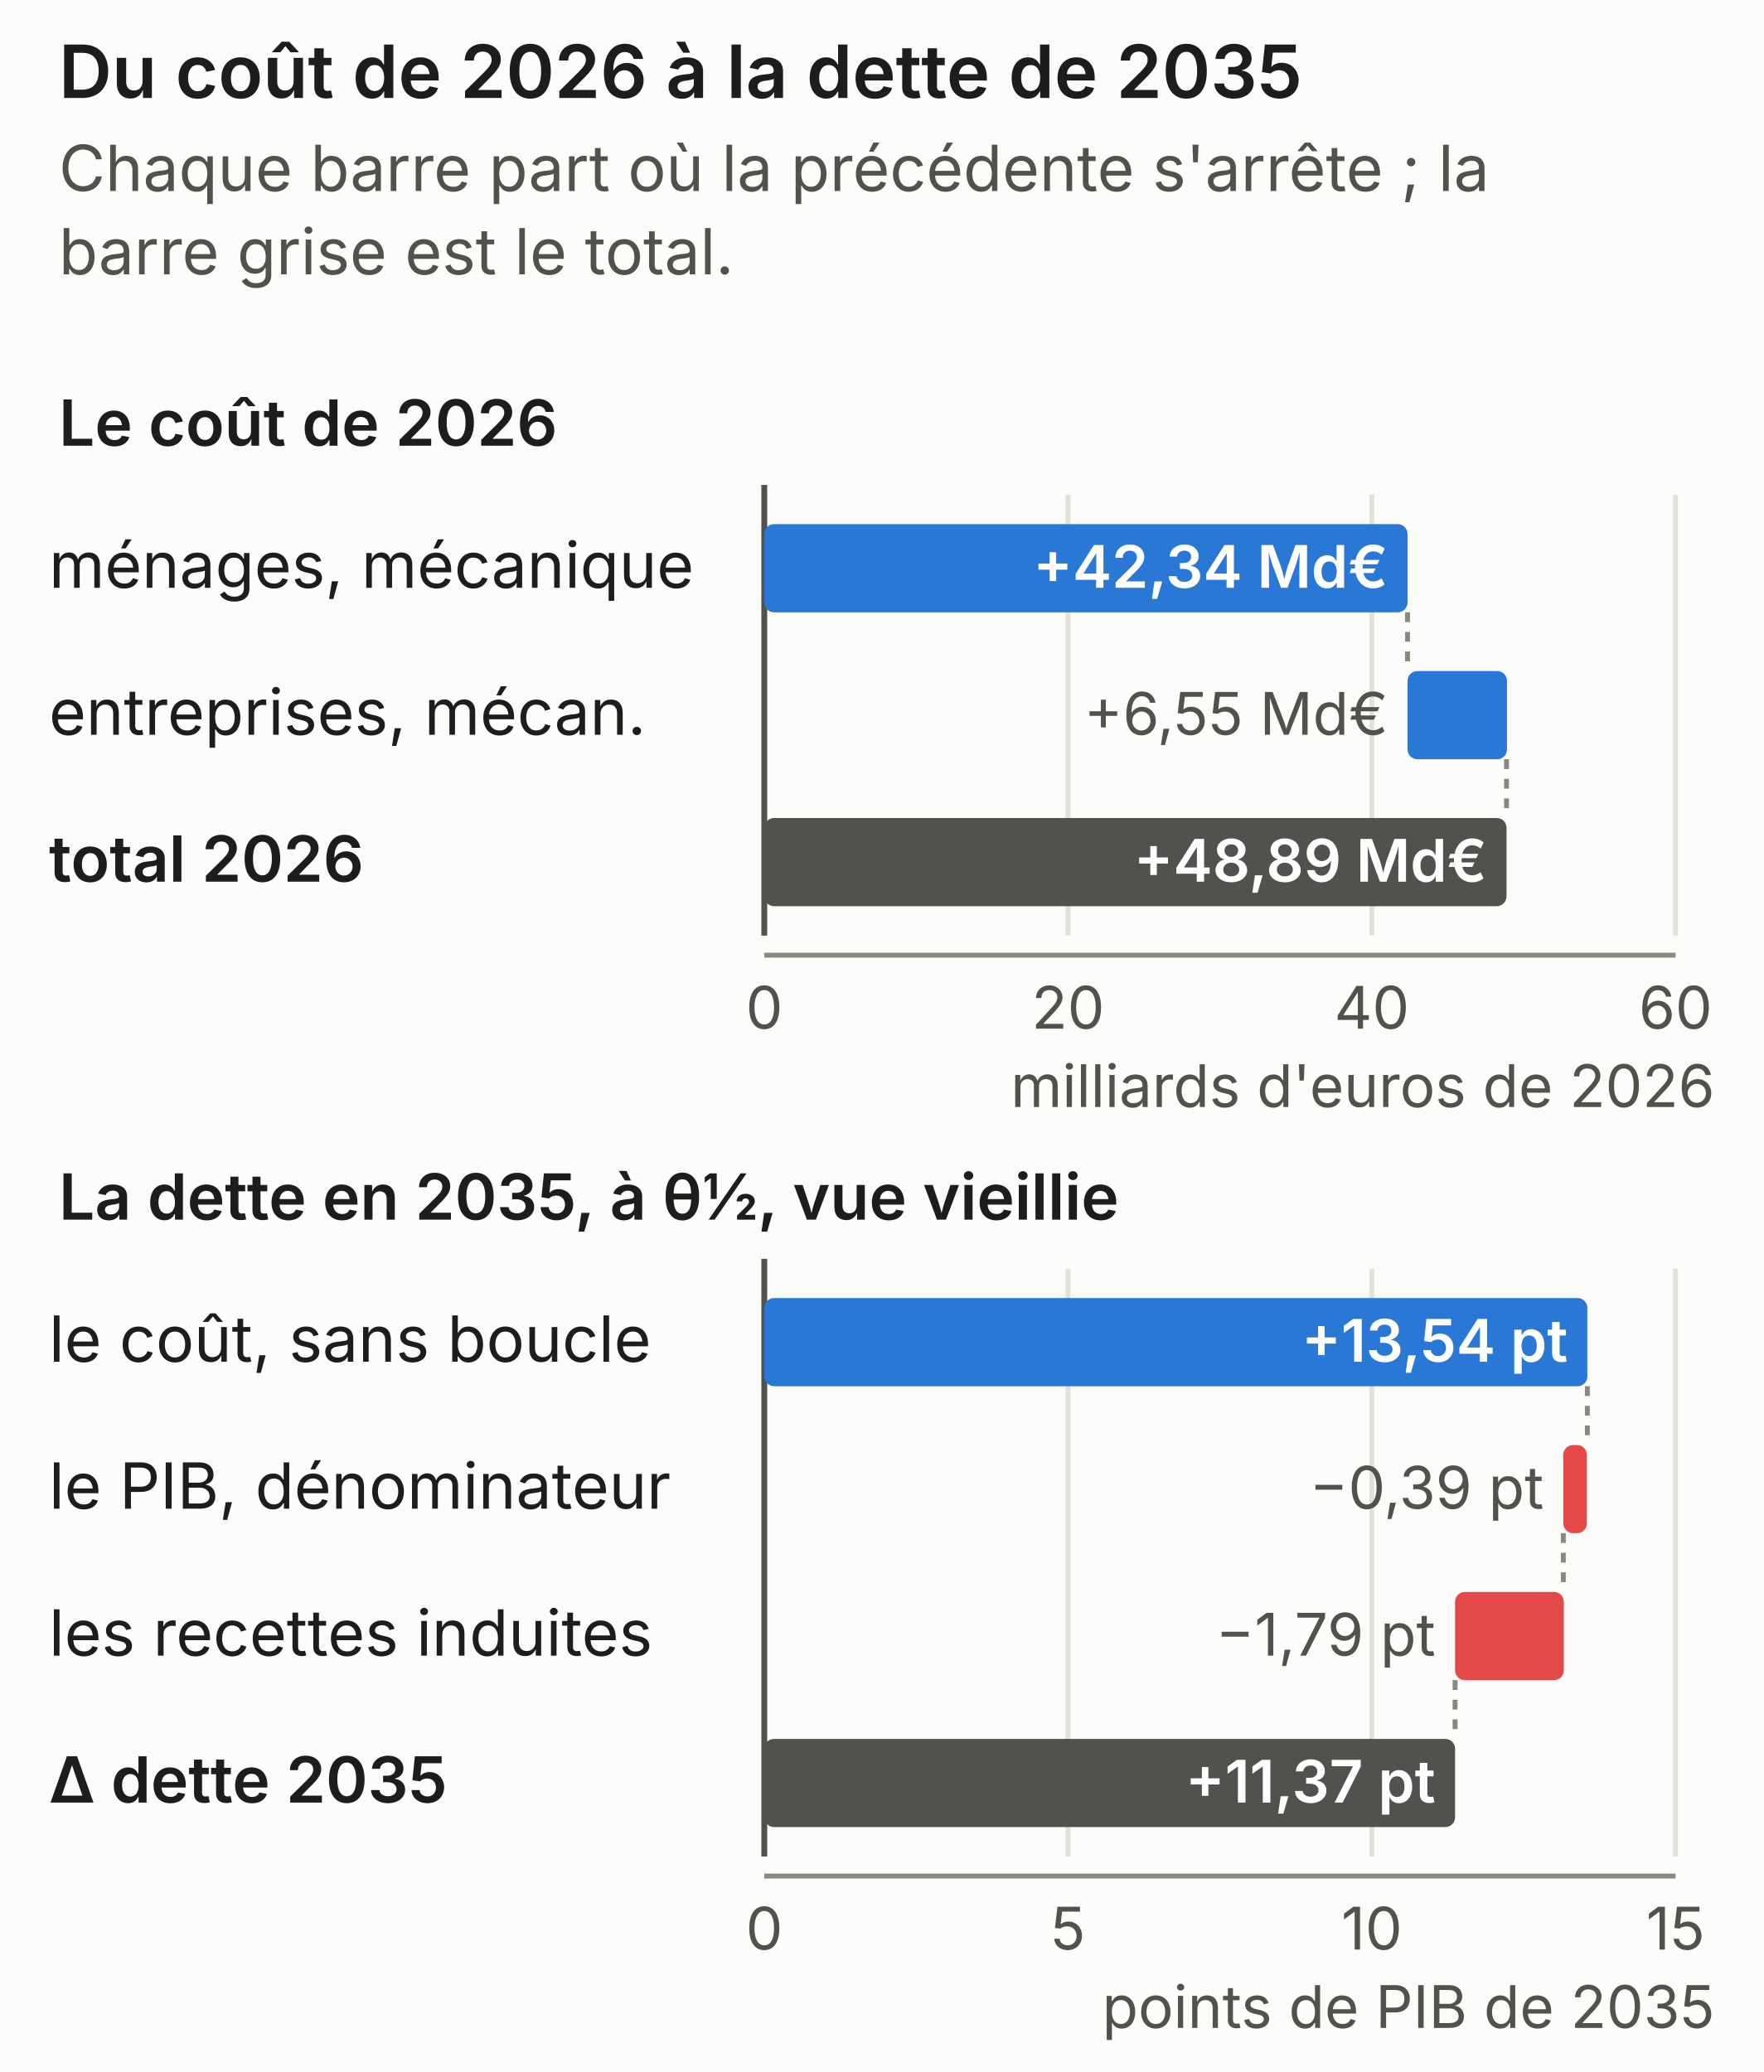
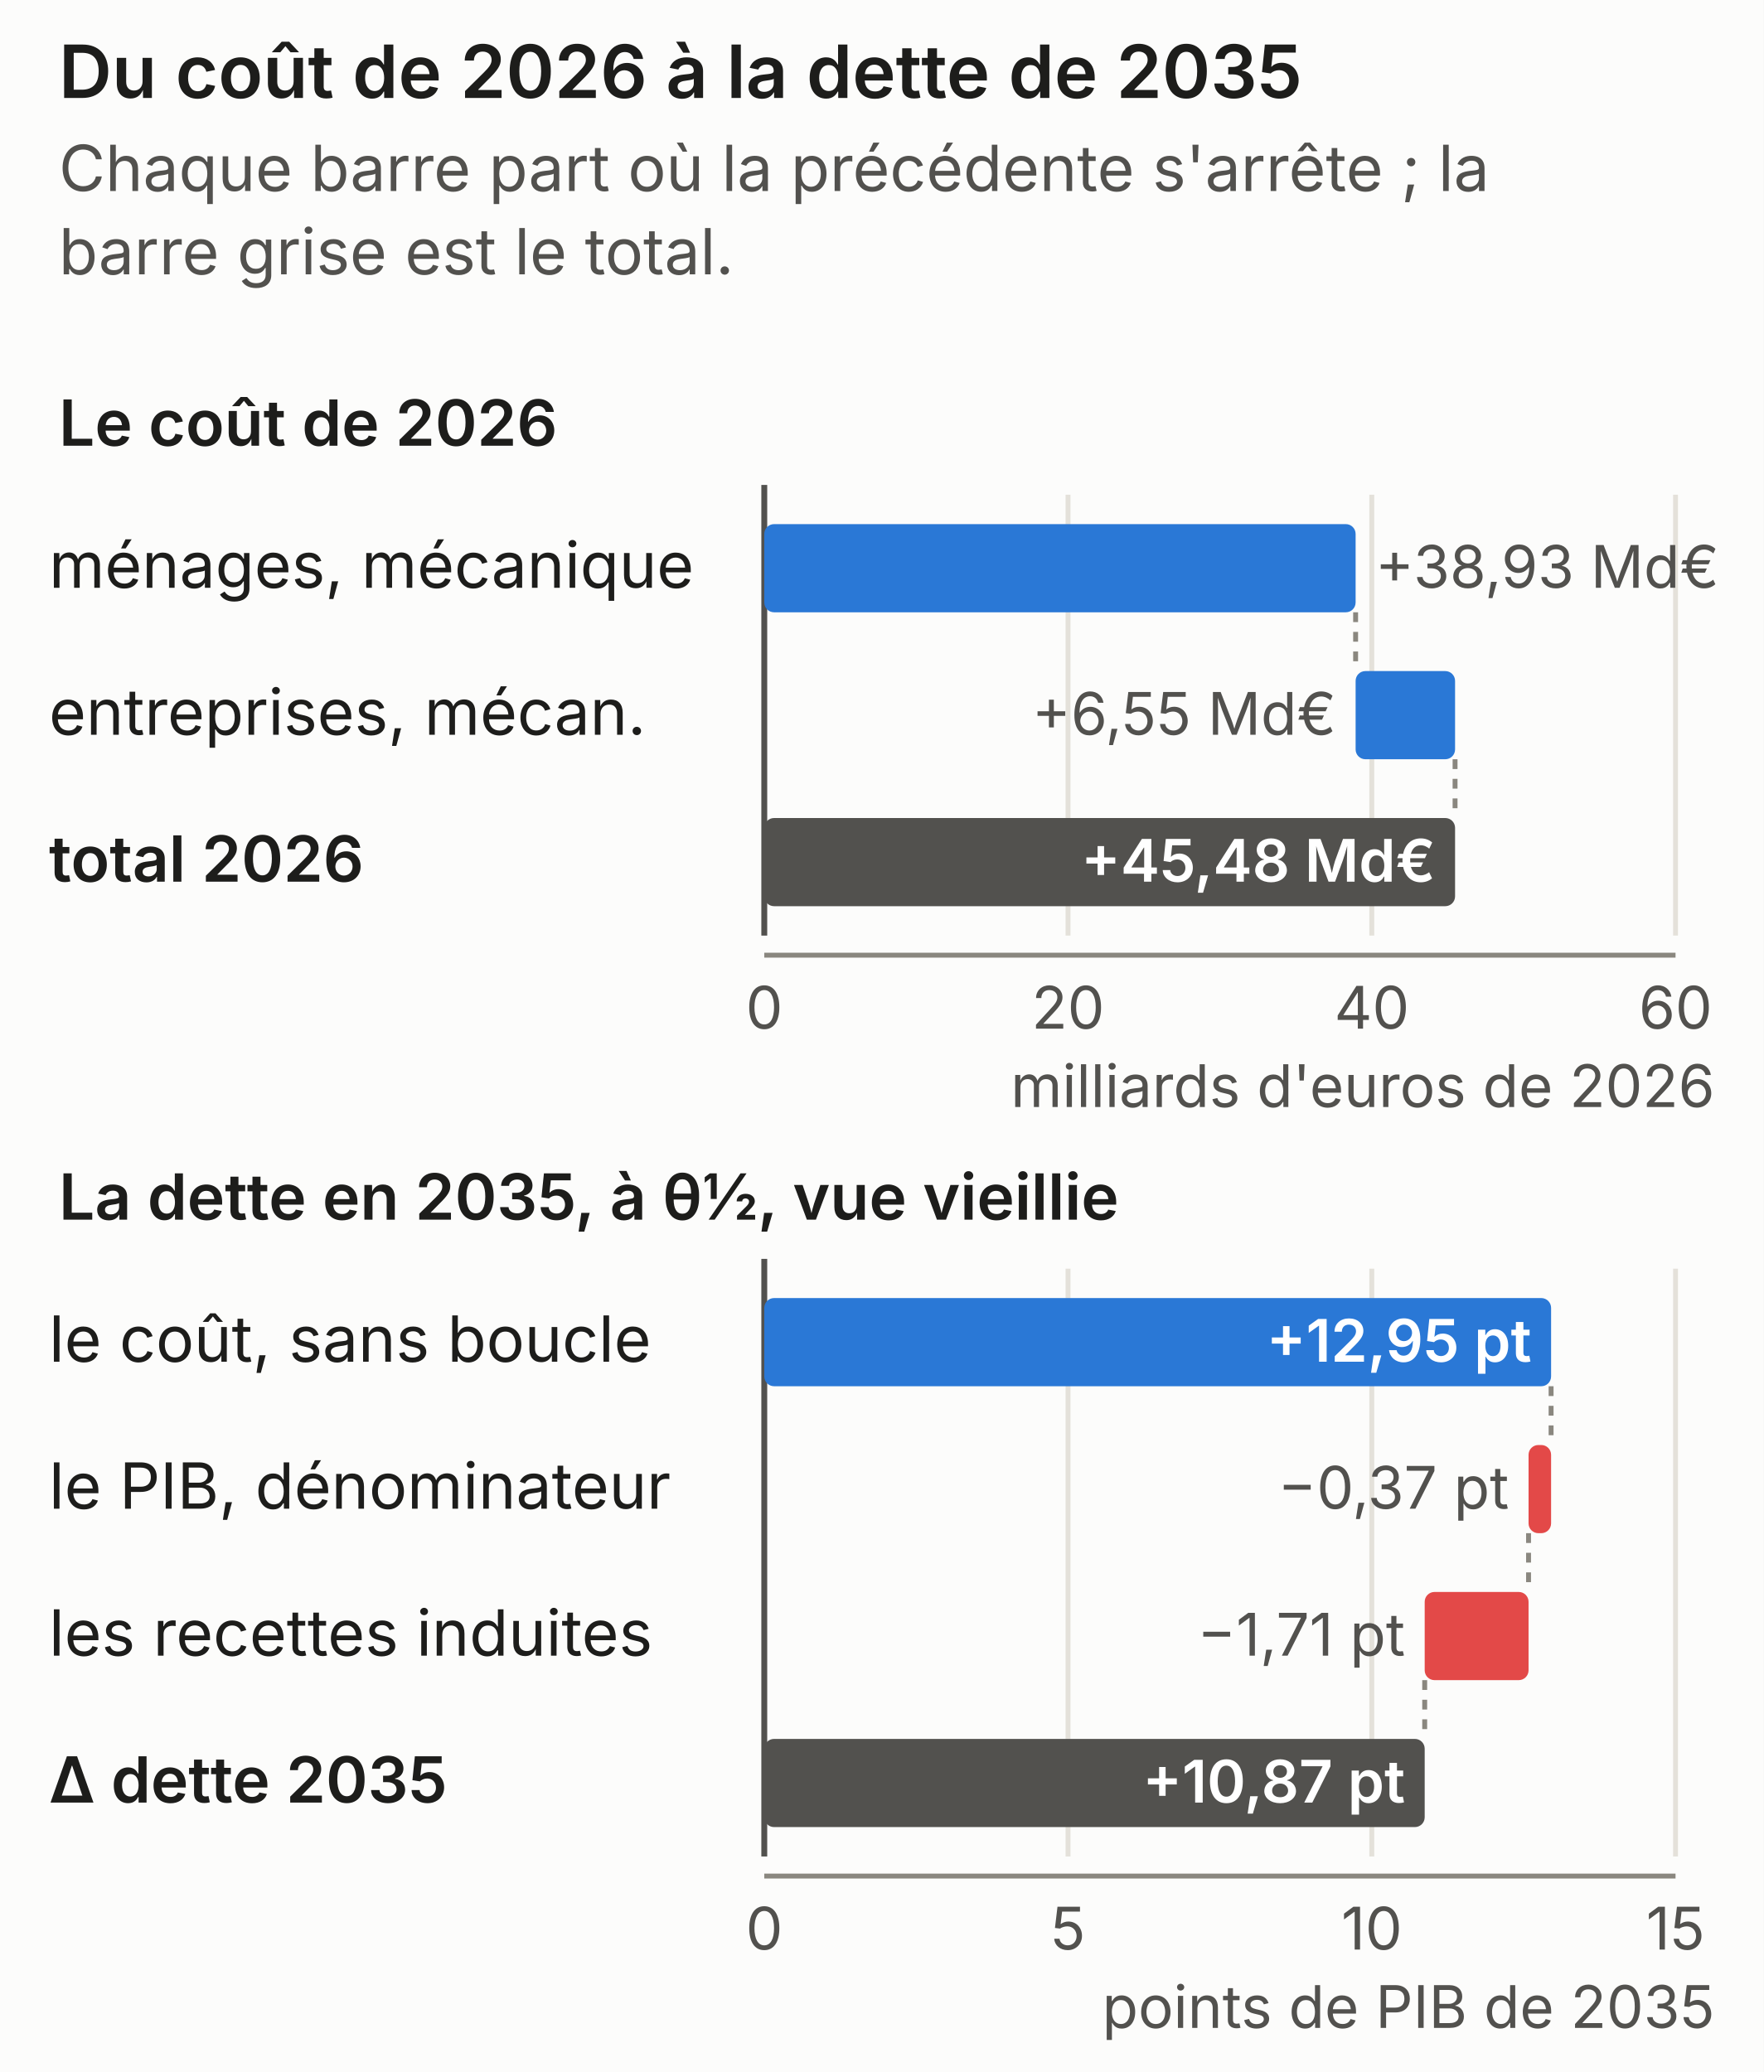
<svg xmlns="http://www.w3.org/2000/svg" viewBox="0 0 360 423" width="360" height="423" role="img" aria-labelledby="pres2027_retailleau_programme-cascade-t pres2027_retailleau_programme-cascade-d" font-size="13">
  <style>.g-fond{fill:#fcfcfb}.g-encre{fill:#1d1d1b}.g-doux{fill:#52514e}
.g-axe{stroke:#8a877f}.g-grille{stroke:#e4e1da}.g-zero{stroke:#52514e}
.g-s1{stroke:#2a78d6}.g-s2{stroke:#eb6834}.g-s3{stroke:#1baf7a}.g-s4{stroke:#6250d6}
.g-f1{fill:#2a78d6}.g-f2{fill:#eb6834}.g-f3{fill:#1baf7a}.g-f4{fill:#6250d6}
.g-bande{fill:#2a78d6;fill-opacity:.16}.g-plus{fill:#2a78d6}.g-moins{fill:#e34948}
.g-total{fill:#52514e}.g-lien{stroke:#8a877f}.g-sur{fill:#ffffff}
@media (prefers-color-scheme: dark){
.g-fond{fill:#1a1a19}.g-encre{fill:#ece9e2}.g-doux{fill:#c3c2b7}
.g-axe{stroke:#8f8b80}.g-grille{stroke:#33322f}.g-zero{stroke:#c3c2b7}
.g-s1{stroke:#3987e5}.g-s2{stroke:#d95926}.g-s3{stroke:#199e70}.g-s4{stroke:#9085e9}
.g-f1{fill:#3987e5}.g-f2{fill:#d95926}.g-f3{fill:#199e70}.g-f4{fill:#9085e9}
.g-bande{fill:#3987e5;fill-opacity:.24}.g-plus{fill:#3987e5}.g-moins{fill:#e66767}
.g-total{fill:#6b6862}.g-lien{stroke:#8f8b80}}
text{font-family:system-ui,-apple-system,"Segoe UI",sans-serif}</style>
  <rect class="g-fond" fill="#fcfcfb" x="0" y="0" width="360" height="423" />
  <text class="g-encre" fill="#1d1d1b" x="12" y="20" text-anchor="start" font-size="15" font-weight="600">Du coût de 2026 à la dette de 2035</text>
  <text class="g-doux" fill="#52514e" x="12" y="39" text-anchor="start">Chaque barre part où la précédente s'arrête ; la</text>
  <text class="g-doux" fill="#52514e" x="12" y="56" text-anchor="start">barre grise est le total.</text>
  <text class="g-encre" fill="#1d1d1b" x="12" y="91" text-anchor="start" font-weight="600">Le coût de 2026</text>
  <line class="g-grille" stroke="#e4e1da" stroke-width="1" x1="156" y1="101" x2="156" y2="191" />
  <line class="g-grille" stroke="#e4e1da" stroke-width="1" x1="218" y1="101" x2="218" y2="191" />
  <line class="g-grille" stroke="#e4e1da" stroke-width="1" x1="280" y1="101" x2="280" y2="191" />
  <line class="g-grille" stroke="#e4e1da" stroke-width="1" x1="342" y1="101" x2="342" y2="191" />
  <line class="g-zero" stroke="#52514e" stroke-width="1.2" x1="156" y1="99" x2="156" y2="191" />
-   <rect class="g-plus" fill="#2a78d6" x="156" y="107" width="131.3" height="18" rx="2" />
-   <line class="g-lien" stroke="#8a877f" stroke-width="1" stroke-dasharray="2 2" x1="287.3" y1="125" x2="287.3" y2="137" />
+   <rect class="g-plus" fill="#2a78d6" x="156" y="107" width="120.7" height="18" rx="2" />
+   <line class="g-lien" stroke="#8a877f" stroke-width="1" stroke-dasharray="2 2" x1="276.7" y1="125" x2="276.7" y2="137" />
  <text class="g-encre" fill="#1d1d1b" x="10" y="120" text-anchor="start">ménages, mécanique</text>
-   <text class="g-sur" fill="#ffffff" x="283.3" y="120" text-anchor="end" font-size="12" font-weight="600">+42,34 Md€</text>
-   <rect class="g-plus" fill="#2a78d6" x="287.3" y="137" width="20.3" height="18" rx="2" />
-   <line class="g-lien" stroke="#8a877f" stroke-width="1" stroke-dasharray="2 2" x1="307.5" y1="155" x2="307.5" y2="167" />
+   <text class="g-doux" fill="#52514e" x="280.7" y="120" text-anchor="start" font-size="12">+38,93 Md€</text>
+   <rect class="g-plus" fill="#2a78d6" x="276.7" y="137" width="20.3" height="18" rx="2" />
+   <line class="g-lien" stroke="#8a877f" stroke-width="1" stroke-dasharray="2 2" x1="297" y1="155" x2="297" y2="167" />
  <text class="g-encre" fill="#1d1d1b" x="10" y="150" text-anchor="start">entreprises, mécan.</text>
-   <text class="g-doux" fill="#52514e" x="283.3" y="150" text-anchor="end" font-size="12">+6,55 Md€</text>
-   <rect class="g-total" fill="#52514e" x="156" y="167" width="151.5" height="18" rx="2" />
+   <text class="g-doux" fill="#52514e" x="272.7" y="150" text-anchor="end" font-size="12">+6,55 Md€</text>
+   <rect class="g-total" fill="#52514e" x="156" y="167" width="141" height="18" rx="2" />
  <text class="g-encre" fill="#1d1d1b" x="10" y="180" text-anchor="start" font-weight="600">total 2026</text>
-   <text class="g-sur" fill="#ffffff" x="303.5" y="180" text-anchor="end" font-size="12" font-weight="600">+48,89 Md€</text>
+   <text class="g-sur" fill="#ffffff" x="293" y="180" text-anchor="end" font-size="12" font-weight="600">+45,48 Md€</text>
  <line class="g-axe" stroke="#8a877f" stroke-width="1" x1="156" y1="195" x2="342" y2="195" />
  <text class="g-doux" fill="#52514e" x="156" y="210" text-anchor="middle" font-size="12">0</text>
  <text class="g-doux" fill="#52514e" x="218" y="210" text-anchor="middle" font-size="12">20</text>
  <text class="g-doux" fill="#52514e" x="280" y="210" text-anchor="middle" font-size="12">40</text>
  <text class="g-doux" fill="#52514e" x="342" y="210" text-anchor="middle" font-size="12">60</text>
  <text class="g-doux" fill="#52514e" x="350" y="226" text-anchor="end" font-size="12">milliards d'euros de 2026</text>
  <text class="g-encre" fill="#1d1d1b" x="12" y="249" text-anchor="start" font-weight="600">La dette en 2035, à θ½, vue vieillie</text>
  <line class="g-grille" stroke="#e4e1da" stroke-width="1" x1="156" y1="259" x2="156" y2="379" />
  <line class="g-grille" stroke="#e4e1da" stroke-width="1" x1="218" y1="259" x2="218" y2="379" />
  <line class="g-grille" stroke="#e4e1da" stroke-width="1" x1="280" y1="259" x2="280" y2="379" />
  <line class="g-grille" stroke="#e4e1da" stroke-width="1" x1="342" y1="259" x2="342" y2="379" />
  <line class="g-zero" stroke="#52514e" stroke-width="1.2" x1="156" y1="257" x2="156" y2="379" />
-   <rect class="g-plus" fill="#2a78d6" x="156" y="265" width="168" height="18" rx="2" />
-   <line class="g-lien" stroke="#8a877f" stroke-width="1" stroke-dasharray="2 2" x1="324" y1="283" x2="324" y2="295" />
+   <rect class="g-plus" fill="#2a78d6" x="156" y="265" width="160.6" height="18" rx="2" />
+   <line class="g-lien" stroke="#8a877f" stroke-width="1" stroke-dasharray="2 2" x1="316.6" y1="283" x2="316.6" y2="295" />
  <text class="g-encre" fill="#1d1d1b" x="10" y="278" text-anchor="start">le coût, sans boucle</text>
-   <text class="g-sur" fill="#ffffff" x="320" y="278" text-anchor="end" font-size="12" font-weight="600">+13,54 pt</text>
-   <rect class="g-moins" fill="#e34948" x="319.1" y="295" width="4.8" height="18" rx="2" />
-   <line class="g-lien" stroke="#8a877f" stroke-width="1" stroke-dasharray="2 2" x1="319.1" y1="313" x2="319.1" y2="325" />
+   <text class="g-sur" fill="#ffffff" x="312.6" y="278" text-anchor="end" font-size="12" font-weight="600">+12,95 pt</text>
+   <rect class="g-moins" fill="#e34948" x="312" y="295" width="4.6" height="18" rx="2" />
+   <line class="g-lien" stroke="#8a877f" stroke-width="1" stroke-dasharray="2 2" x1="312" y1="313" x2="312" y2="325" />
  <text class="g-encre" fill="#1d1d1b" x="10" y="308" text-anchor="start">le PIB, dénominateur</text>
-   <text class="g-doux" fill="#52514e" x="315.1" y="308" text-anchor="end" font-size="12">−0,39 pt</text>
-   <rect class="g-moins" fill="#e34948" x="297" y="325" width="22.2" height="18" rx="2" />
-   <line class="g-lien" stroke="#8a877f" stroke-width="1" stroke-dasharray="2 2" x1="297" y1="343" x2="297" y2="355" />
+   <text class="g-doux" fill="#52514e" x="308" y="308" text-anchor="end" font-size="12">−0,37 pt</text>
+   <rect class="g-moins" fill="#e34948" x="290.8" y="325" width="21.2" height="18" rx="2" />
+   <line class="g-lien" stroke="#8a877f" stroke-width="1" stroke-dasharray="2 2" x1="290.8" y1="343" x2="290.8" y2="355" />
  <text class="g-encre" fill="#1d1d1b" x="10" y="338" text-anchor="start">les recettes induites</text>
-   <text class="g-doux" fill="#52514e" x="293" y="338" text-anchor="end" font-size="12">−1,79 pt</text>
-   <rect class="g-total" fill="#52514e" x="156" y="355" width="141" height="18" rx="2" />
+   <text class="g-doux" fill="#52514e" x="286.8" y="338" text-anchor="end" font-size="12">−1,71 pt</text>
+   <rect class="g-total" fill="#52514e" x="156" y="355" width="134.8" height="18" rx="2" />
  <text class="g-encre" fill="#1d1d1b" x="10" y="368" text-anchor="start" font-weight="600">Δ dette 2035</text>
-   <text class="g-sur" fill="#ffffff" x="293" y="368" text-anchor="end" font-size="12" font-weight="600">+11,37 pt</text>
+   <text class="g-sur" fill="#ffffff" x="286.8" y="368" text-anchor="end" font-size="12" font-weight="600">+10,87 pt</text>
  <line class="g-axe" stroke="#8a877f" stroke-width="1" x1="156" y1="383" x2="342" y2="383" />
  <text class="g-doux" fill="#52514e" x="156" y="398" text-anchor="middle" font-size="12">0</text>
  <text class="g-doux" fill="#52514e" x="218" y="398" text-anchor="middle" font-size="12">5</text>
  <text class="g-doux" fill="#52514e" x="280" y="398" text-anchor="middle" font-size="12">10</text>
  <text class="g-doux" fill="#52514e" x="342" y="398" text-anchor="middle" font-size="12">15</text>
  <text class="g-doux" fill="#52514e" x="350" y="414" text-anchor="end" font-size="12">points de PIB de 2035</text>
</svg>
